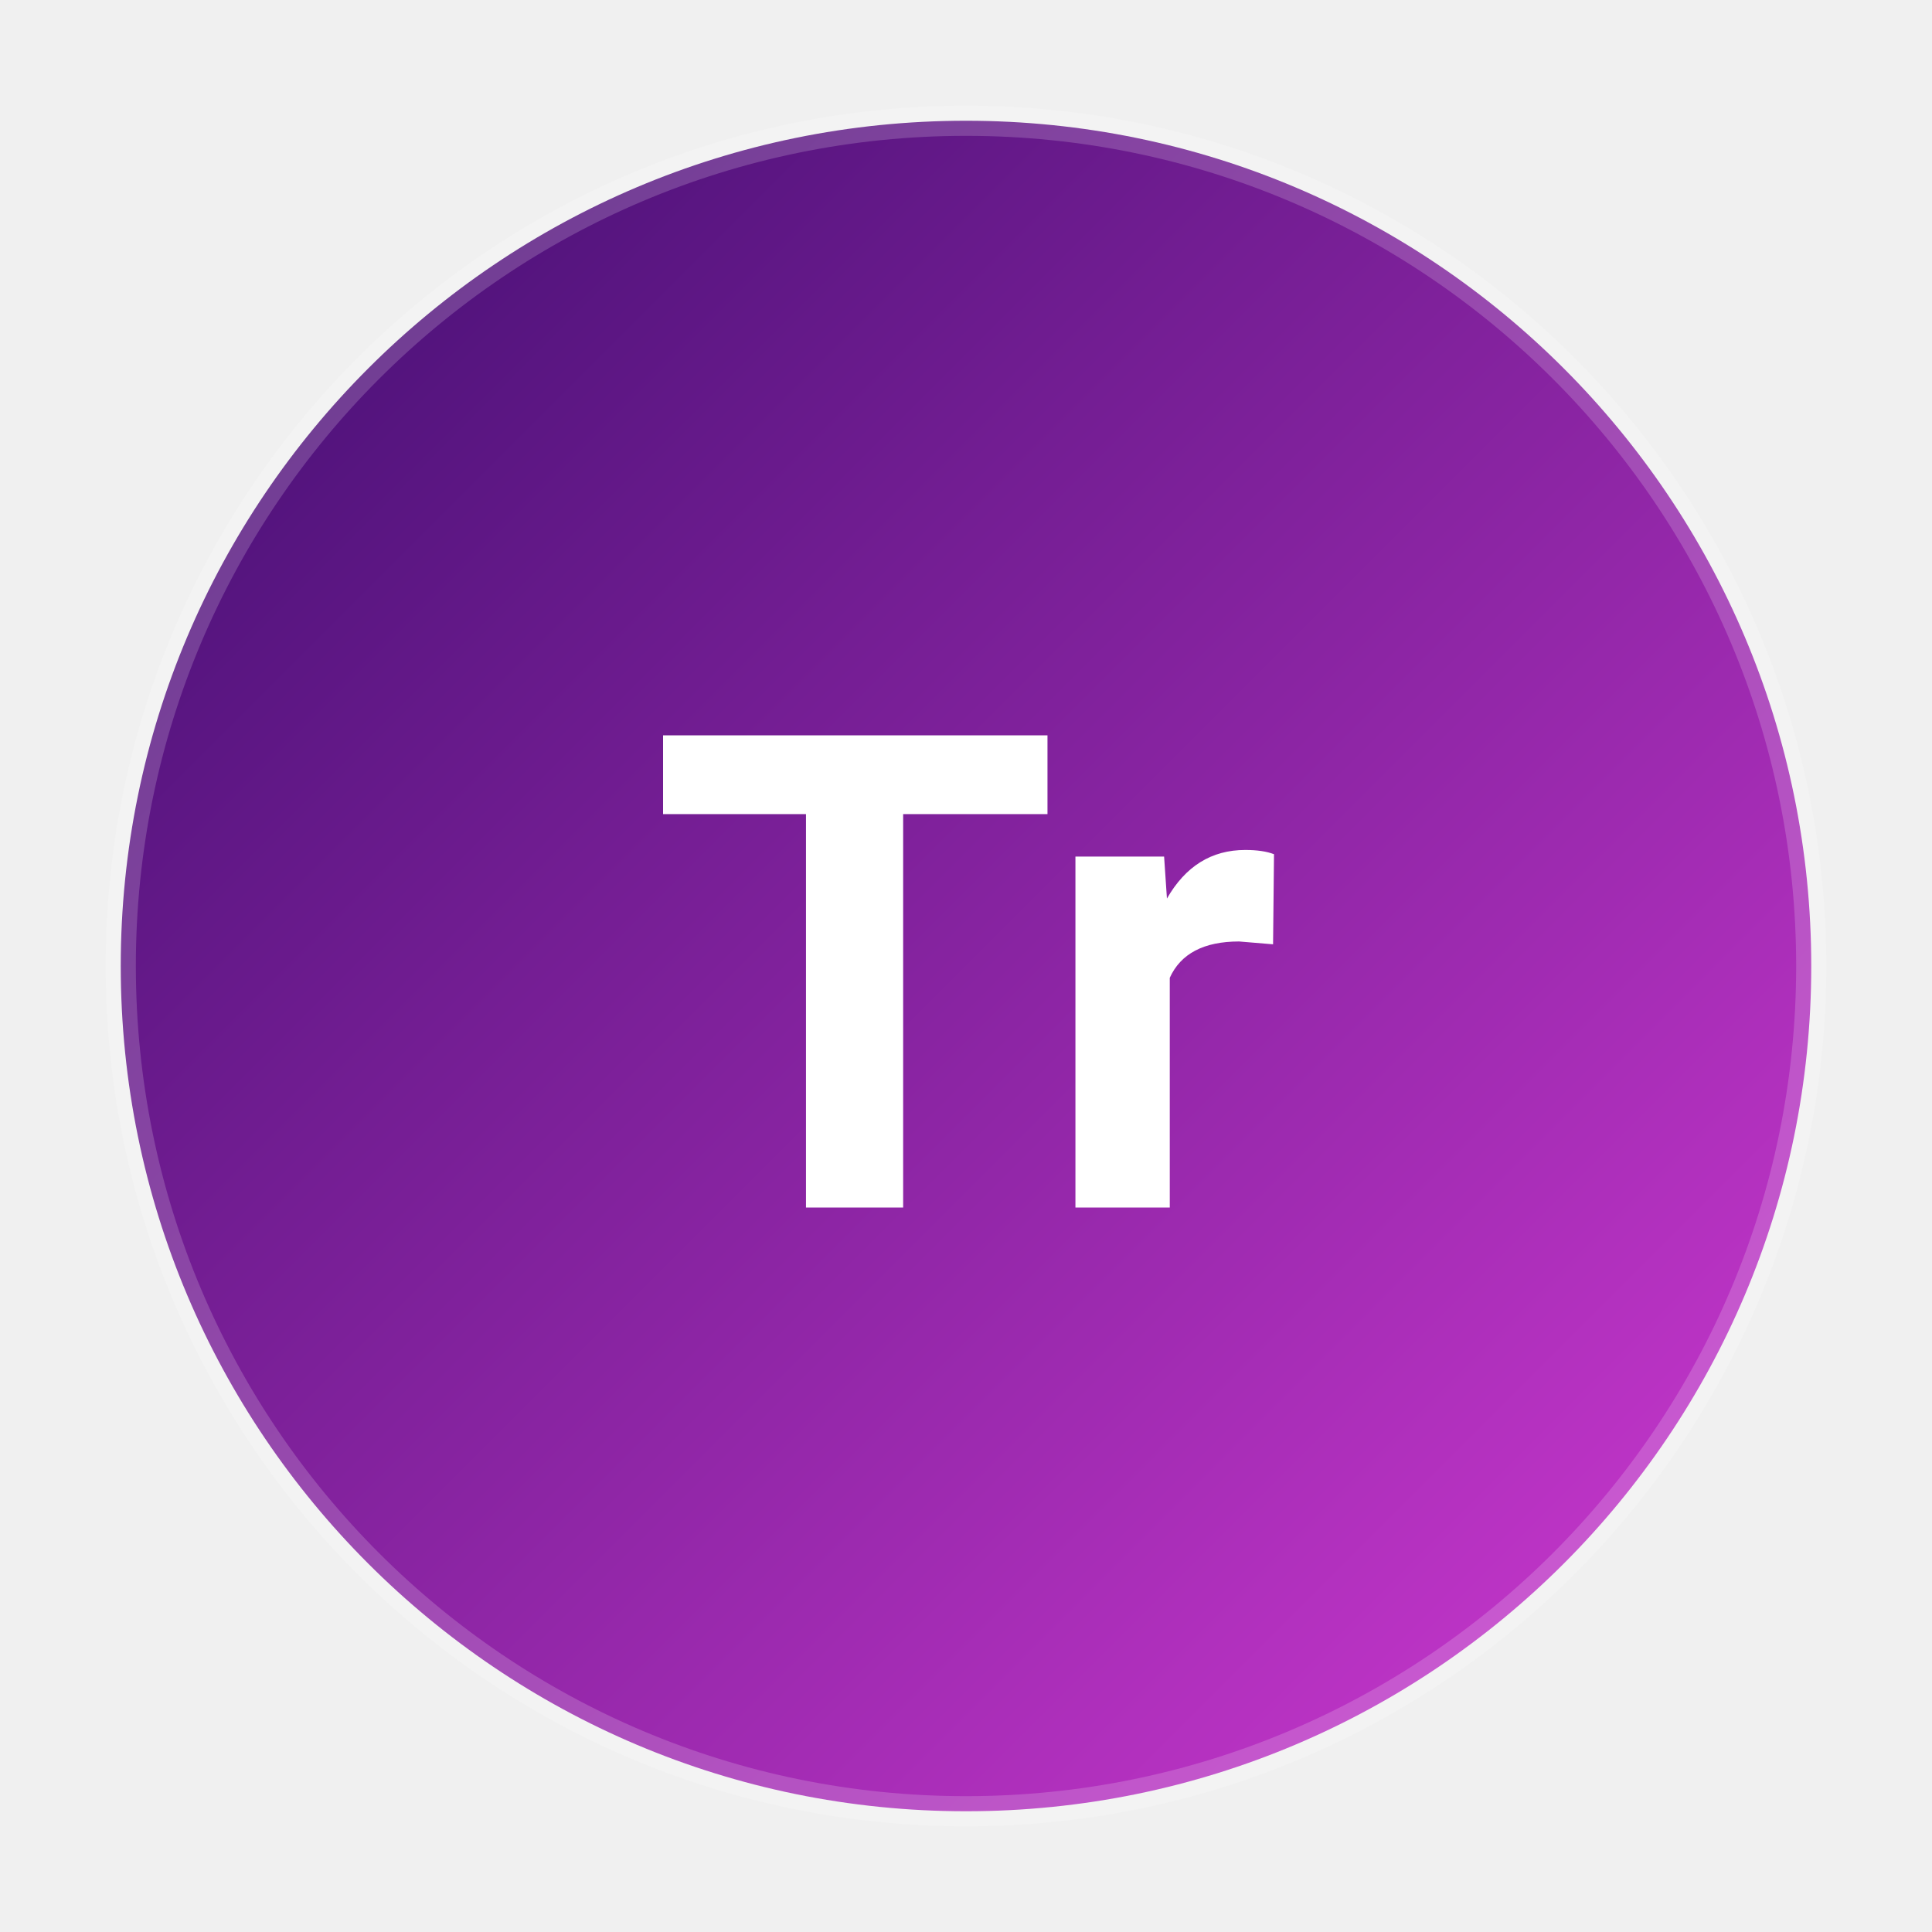
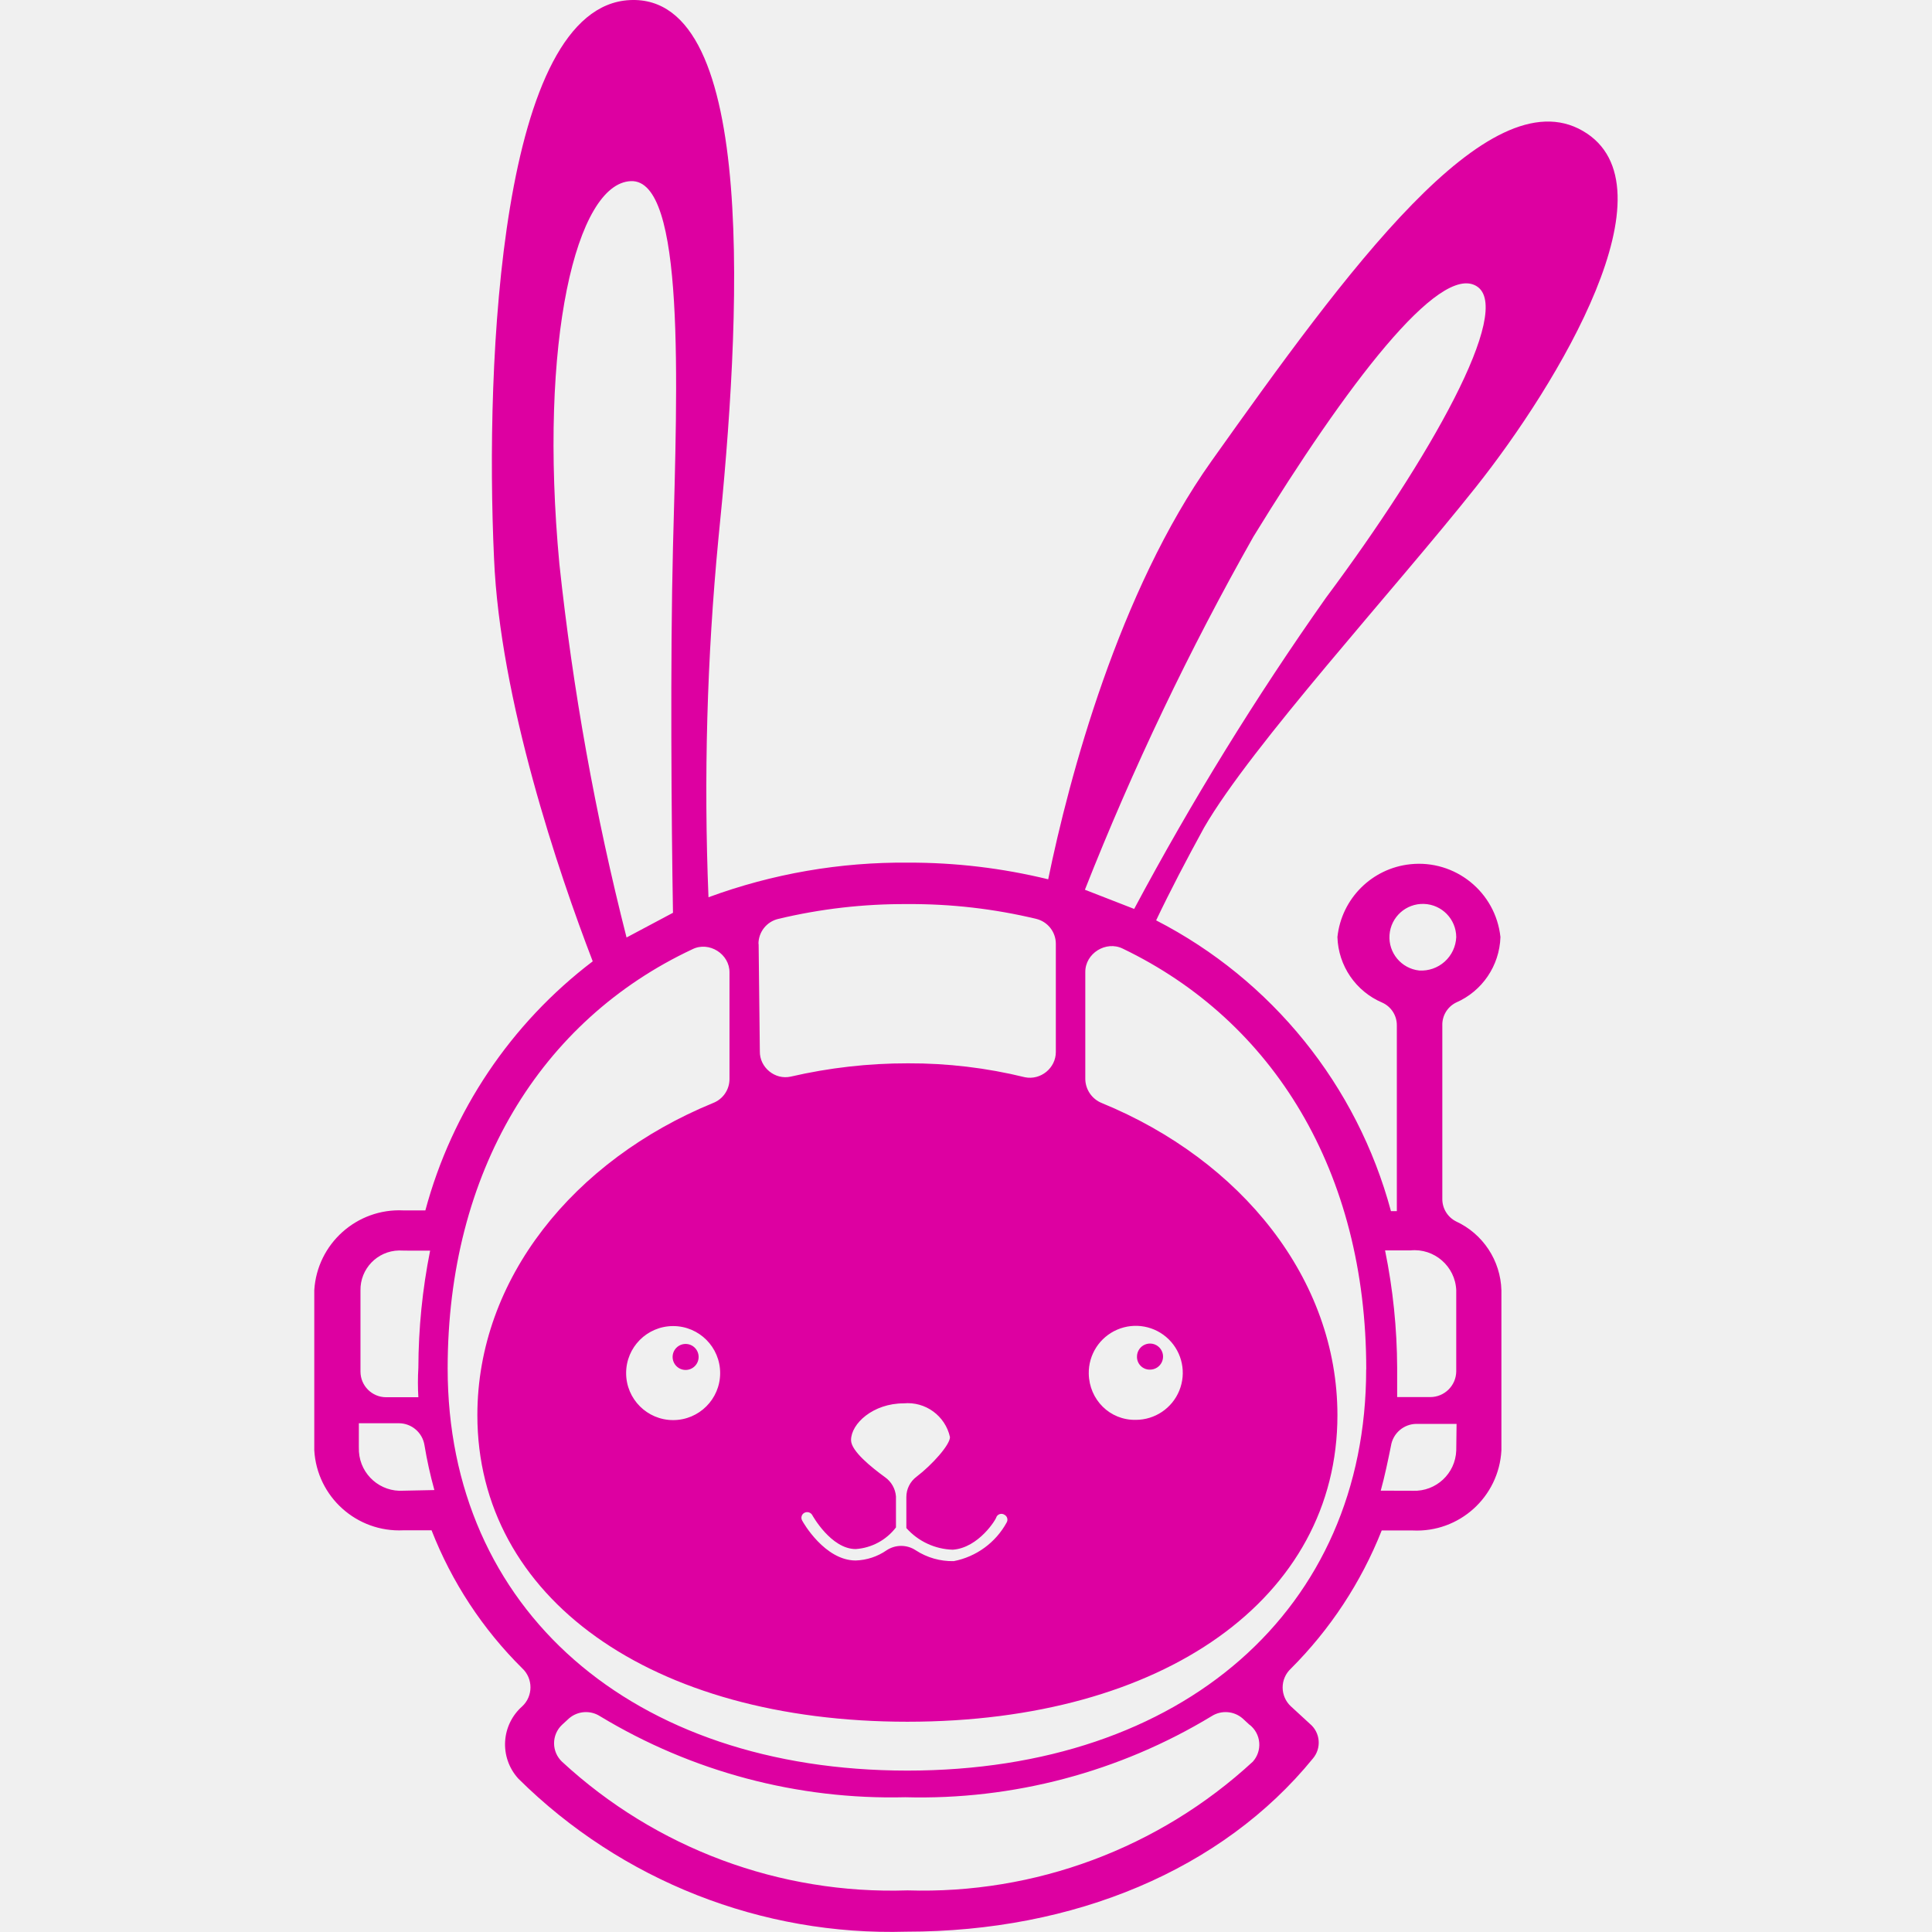
- <svg xmlns="http://www.w3.org/2000/svg" viewBox="0 0 64 64" role="img" aria-label="Trino">
-   <defs>
-     <linearGradient id="g-trino" x1="0" y1="0" x2="1" y2="1">
-       <stop offset="0%" stop-color="#3d0d6e" />
-       <stop offset="100%" stop-color="#d23ad4" />
-     </linearGradient>
-   </defs>
-   <circle cx="32" cy="32" r="28" fill="url(#g-trino)" />
-   <circle cx="32" cy="32" r="28" fill="none" stroke="#ffffff" stroke-opacity="0.18" stroke-width="1" />
-   <text x="32" y="40" text-anchor="middle" font-family="ui-sans-serif, system-ui, -apple-system, Segoe UI, Roboto, Helvetica, Arial, sans-serif" font-weight="700" font-size="22" fill="#ffffff">Tr</text>
+ <svg xmlns="http://www.w3.org/2000/svg" fill="#DD00A1" role="img" viewBox="0 0 24 24">
+   <path d="M14.124 16.853a.162.162 0 1 1 .158.161.158.158 0 0 1-.158-.161zm-5.607-.158a.161.161 0 1 0 0 .323.161.161 0 0 0 0-.323zm10.134-.665v1.987c-.031.579-.524 1.024-1.103.995h-.384a5.06 5.06 0 0 1-1.13 1.718.319.319 0 0 0 0 .465l.238.219a.304.304 0 0 1 .038.43c-1.126 1.383-2.967 2.152-5.05 2.152a6.575 6.575 0 0 1-4.819-1.899c-.003-.003-.006-.006-.009-.01a.63.63 0 0 1 .055-.89c.137-.127.137-.346 0-.473a4.944 4.944 0 0 1-1.126-1.714h-.35c-.58.028-1.074-.416-1.107-.995v-1.987c.035-.578.529-1.02 1.107-.992h.273a5.765 5.765 0 0 1 2.079-3.094c-.423-1.099-1.153-3.255-1.226-5.008C6.023 4.471 6.219.078 7.825.001c1.606-.077 1.372 4.027 1.099 6.695a32.732 32.732 0 0 0-.123 4.45 6.994 6.994 0 0 1 2.483-.43 7.241 7.241 0 0 1 1.737.207c.261-1.268.876-3.574 2.029-5.196 1.672-2.352 3.436-4.781 4.612-4.101 1.176.68-.307 3.14-1.33 4.427-1.022 1.287-2.786 3.209-3.374 4.227-.211.384-.43.803-.596 1.153a5.737 5.737 0 0 1 2.917 3.612h.073v-2.306a.307.307 0 0 0-.181-.284.915.915 0 0 1-.557-.815 1.018 1.018 0 0 1 .904-.904c.559-.06 1.061.345 1.121.904a.919.919 0 0 1-.553.815.307.307 0 0 0-.169.284v2.152a.311.311 0 0 0 .169.281.972.972 0 0 1 .565.857zm-1.022-3.974a.434.434 0 0 0 .461-.415.415.415 0 1 0-.461.415zm-.423 3.478c.098.479.148.967.15 1.456v.365h.411a.323.323 0 0 0 .323-.319v-1.007c-.011-.297-.273-.526-.569-.496h-.315zm-3.728-4.481.611.238a36.605 36.605 0 0 1 2.383-3.866c1.287-1.726 2.337-3.582 1.871-3.87-.465-.288-1.618 1.23-2.771 3.109a34.898 34.898 0 0 0-2.095 4.389zm-4.054.673.015 1.333c-.004.201.188.359.384.315a6.432 6.432 0 0 1 1.456-.165 5.995 5.995 0 0 1 1.453.173c.196.04.385-.115.384-.315v-1.341a.319.319 0 0 0-.242-.311 6.664 6.664 0 0 0-1.603-.184 6.709 6.709 0 0 0-1.603.184.319.319 0 0 0-.246.311zm1.706 6.864v.384a.688.688 0 0 1-.5.269c-.307 0-.538-.419-.538-.419a.073.073 0 0 0-.1-.031l-.002.001a.069.069 0 0 0-.025.095c.011.023.281.496.665.496a.714.714 0 0 0 .384-.127.327.327 0 0 1 .361 0 .833.833 0 0 0 .473.135.957.957 0 0 0 .657-.48.069.069 0 0 0-.027-.096.069.069 0 0 0-.1.027c0 .023-.219.384-.542.407a.804.804 0 0 1-.577-.269v-.384a.315.315 0 0 1 .127-.254c.196-.15.415-.396.415-.492a.538.538 0 0 0-.576-.419c-.377 0-.653.25-.653.457 0 .135.254.338.423.461a.323.323 0 0 1 .135.238zM7.783 11.646l.577-.307c-.019-1.126-.035-3.144 0-4.543.054-2.037.154-4.573-.523-4.546S6.688 4.229 6.949 7.007a33.056 33.056 0 0 0 .834 4.638zm-3.305 5.392a.319.319 0 0 0 .319.319h.4a3.046 3.046 0 0 1 0-.365 7.546 7.546 0 0 1 .146-1.456c-.049 0-.34.001-.387-.002a.488.488 0 0 0-.478.498v1.007zm.918 1.472a5.325 5.325 0 0 1-.123-.557.323.323 0 0 0-.319-.273h-.496c.001.016-.002.34.001.355a.519.519 0 0 0 .553.483l.384-.008zm10.127 2.917-.088-.081a.323.323 0 0 0-.384-.027 6.982 6.982 0 0 1-3.805 1.007 6.995 6.995 0 0 1-3.793-1.007.323.323 0 0 0-.384.027l-.088.081a.315.315 0 0 0 0 .457 6.03 6.03 0 0 0 4.293 1.599 6.045 6.045 0 0 0 4.289-1.599.315.315 0 0 0-.038-.457zm1.449-4.416c0-2.456-1.153-4.327-3.025-5.227-.208-.102-.467.059-.465.292v1.33a.327.327 0 0 0 .204.296c1.733.711 2.928 2.187 2.928 3.878 0 2.271-2.156 3.808-5.342 3.808-3.186 0-5.342-1.541-5.342-3.808 0-1.691 1.195-3.167 2.928-3.878a.319.319 0 0 0 .204-.296v-1.322c.005-.232-.254-.396-.461-.292-1.887.884-3.04 2.767-3.04 5.207 0 2.99 2.287 4.996 5.711 4.996 3.428 0 5.699-2.01 5.699-4.984zm-8.608-.538h-.004a.584.584 0 1 0 .004 0zm5.161.592c.006.323.262.579.584.573a.584.584 0 1 0-.584-.573zm4.569.623h-.5a.323.323 0 0 0-.315.273c-.035.173-.077.377-.127.557.016.001.386-.001.401.001a.519.519 0 0 0 .537-.5l.004-.331z" />
</svg>
